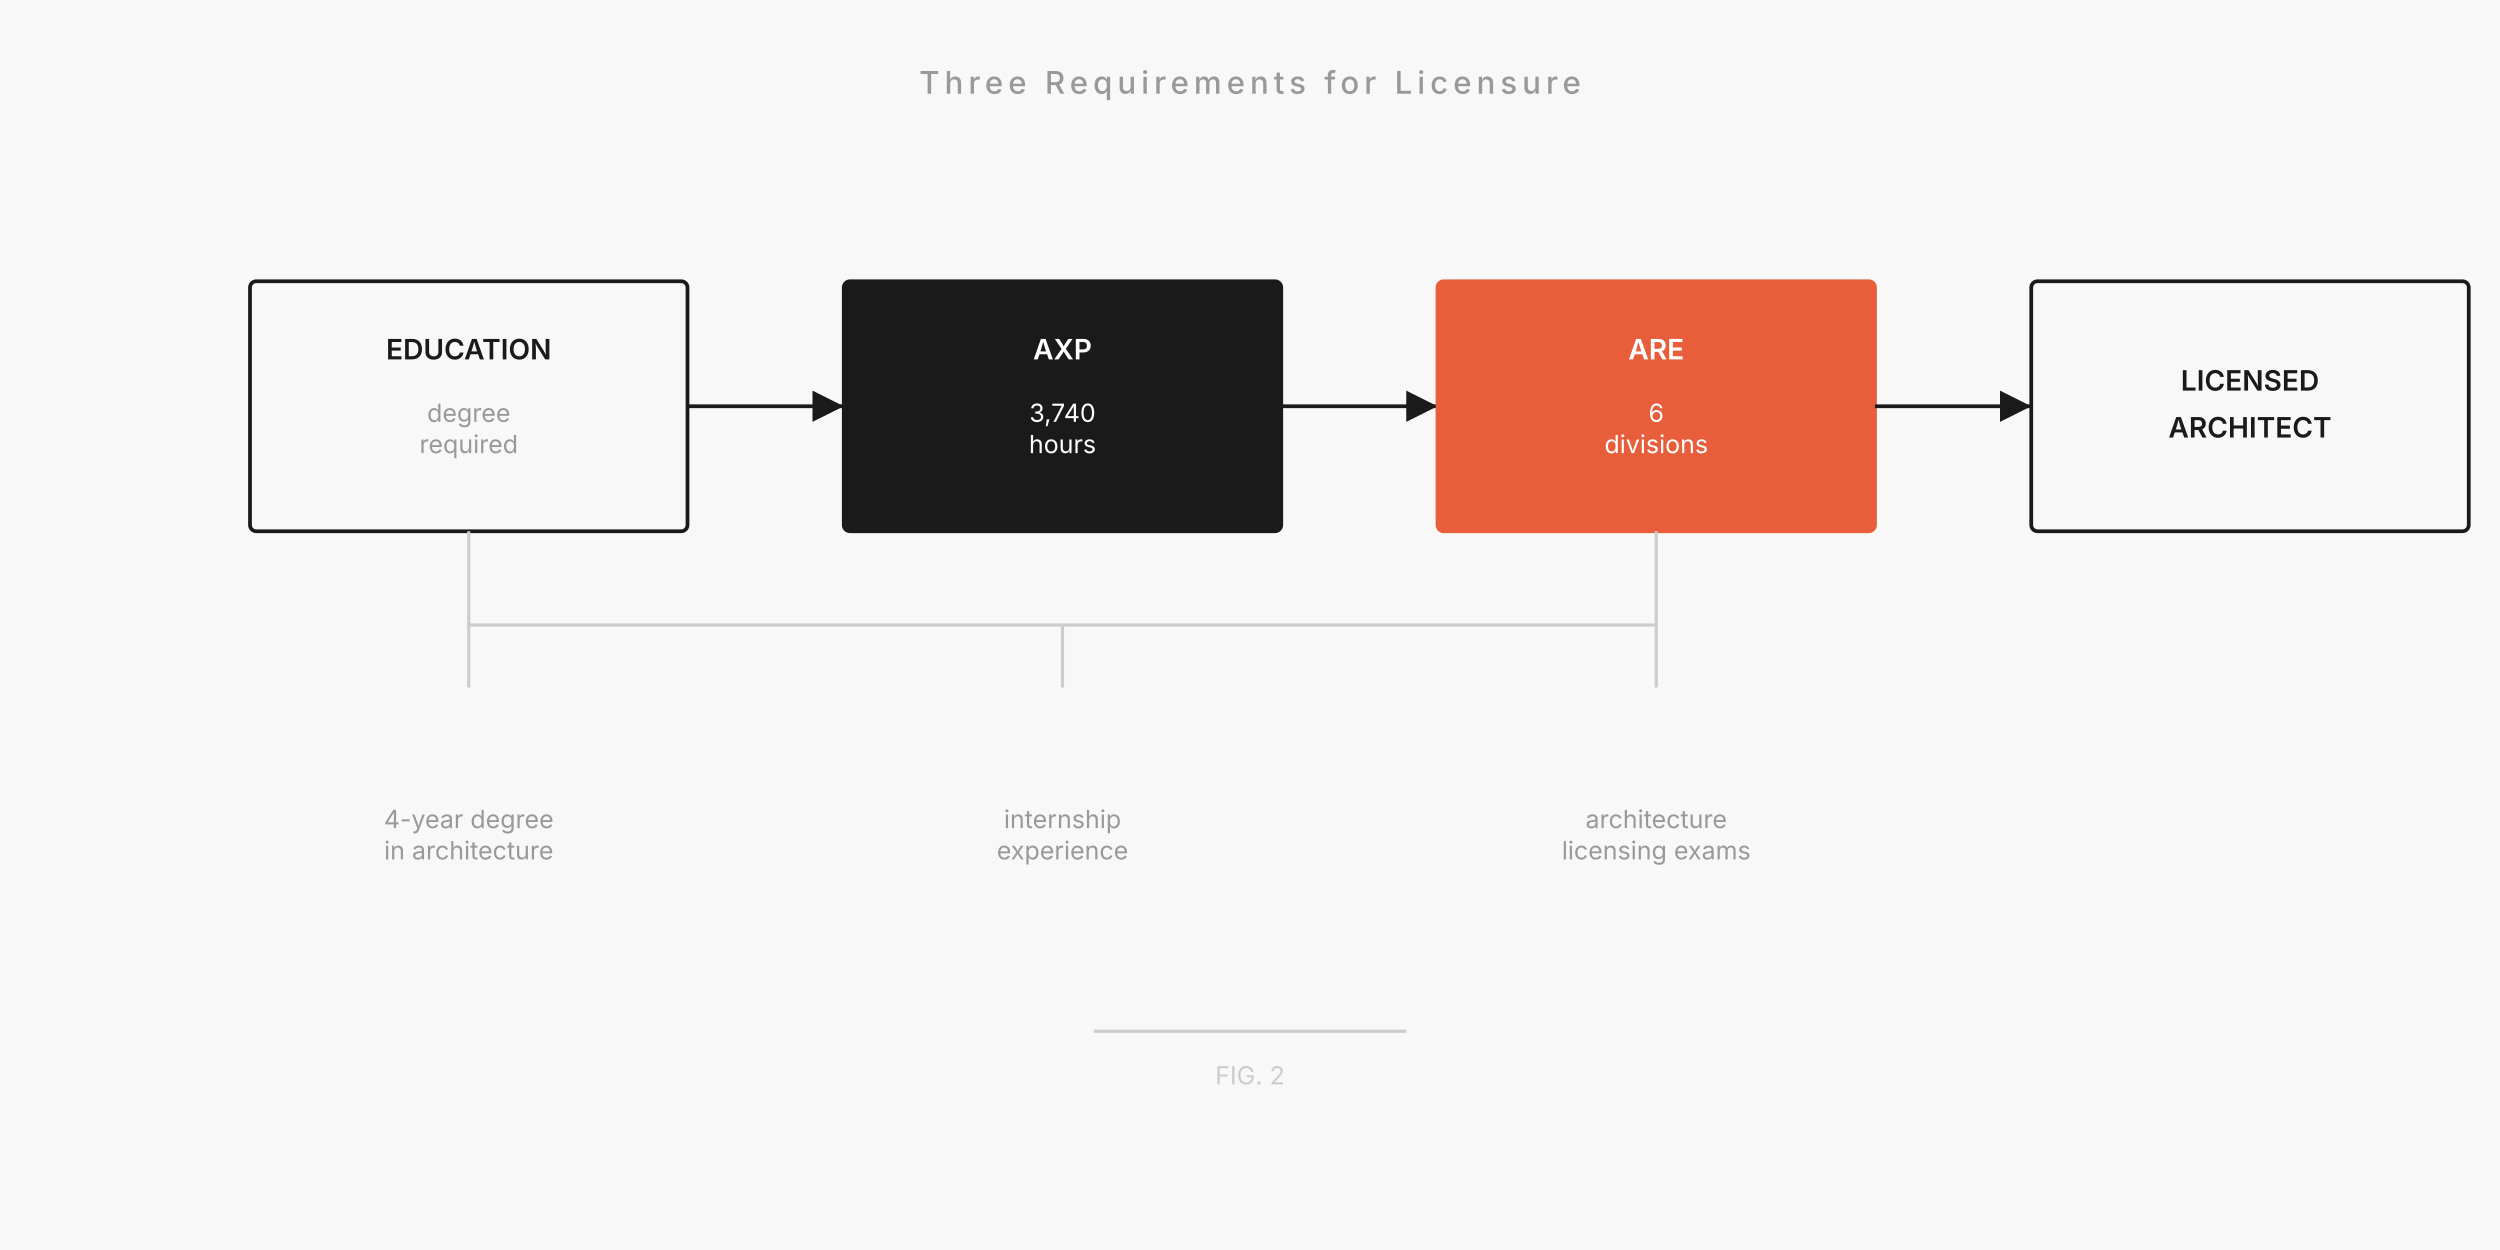
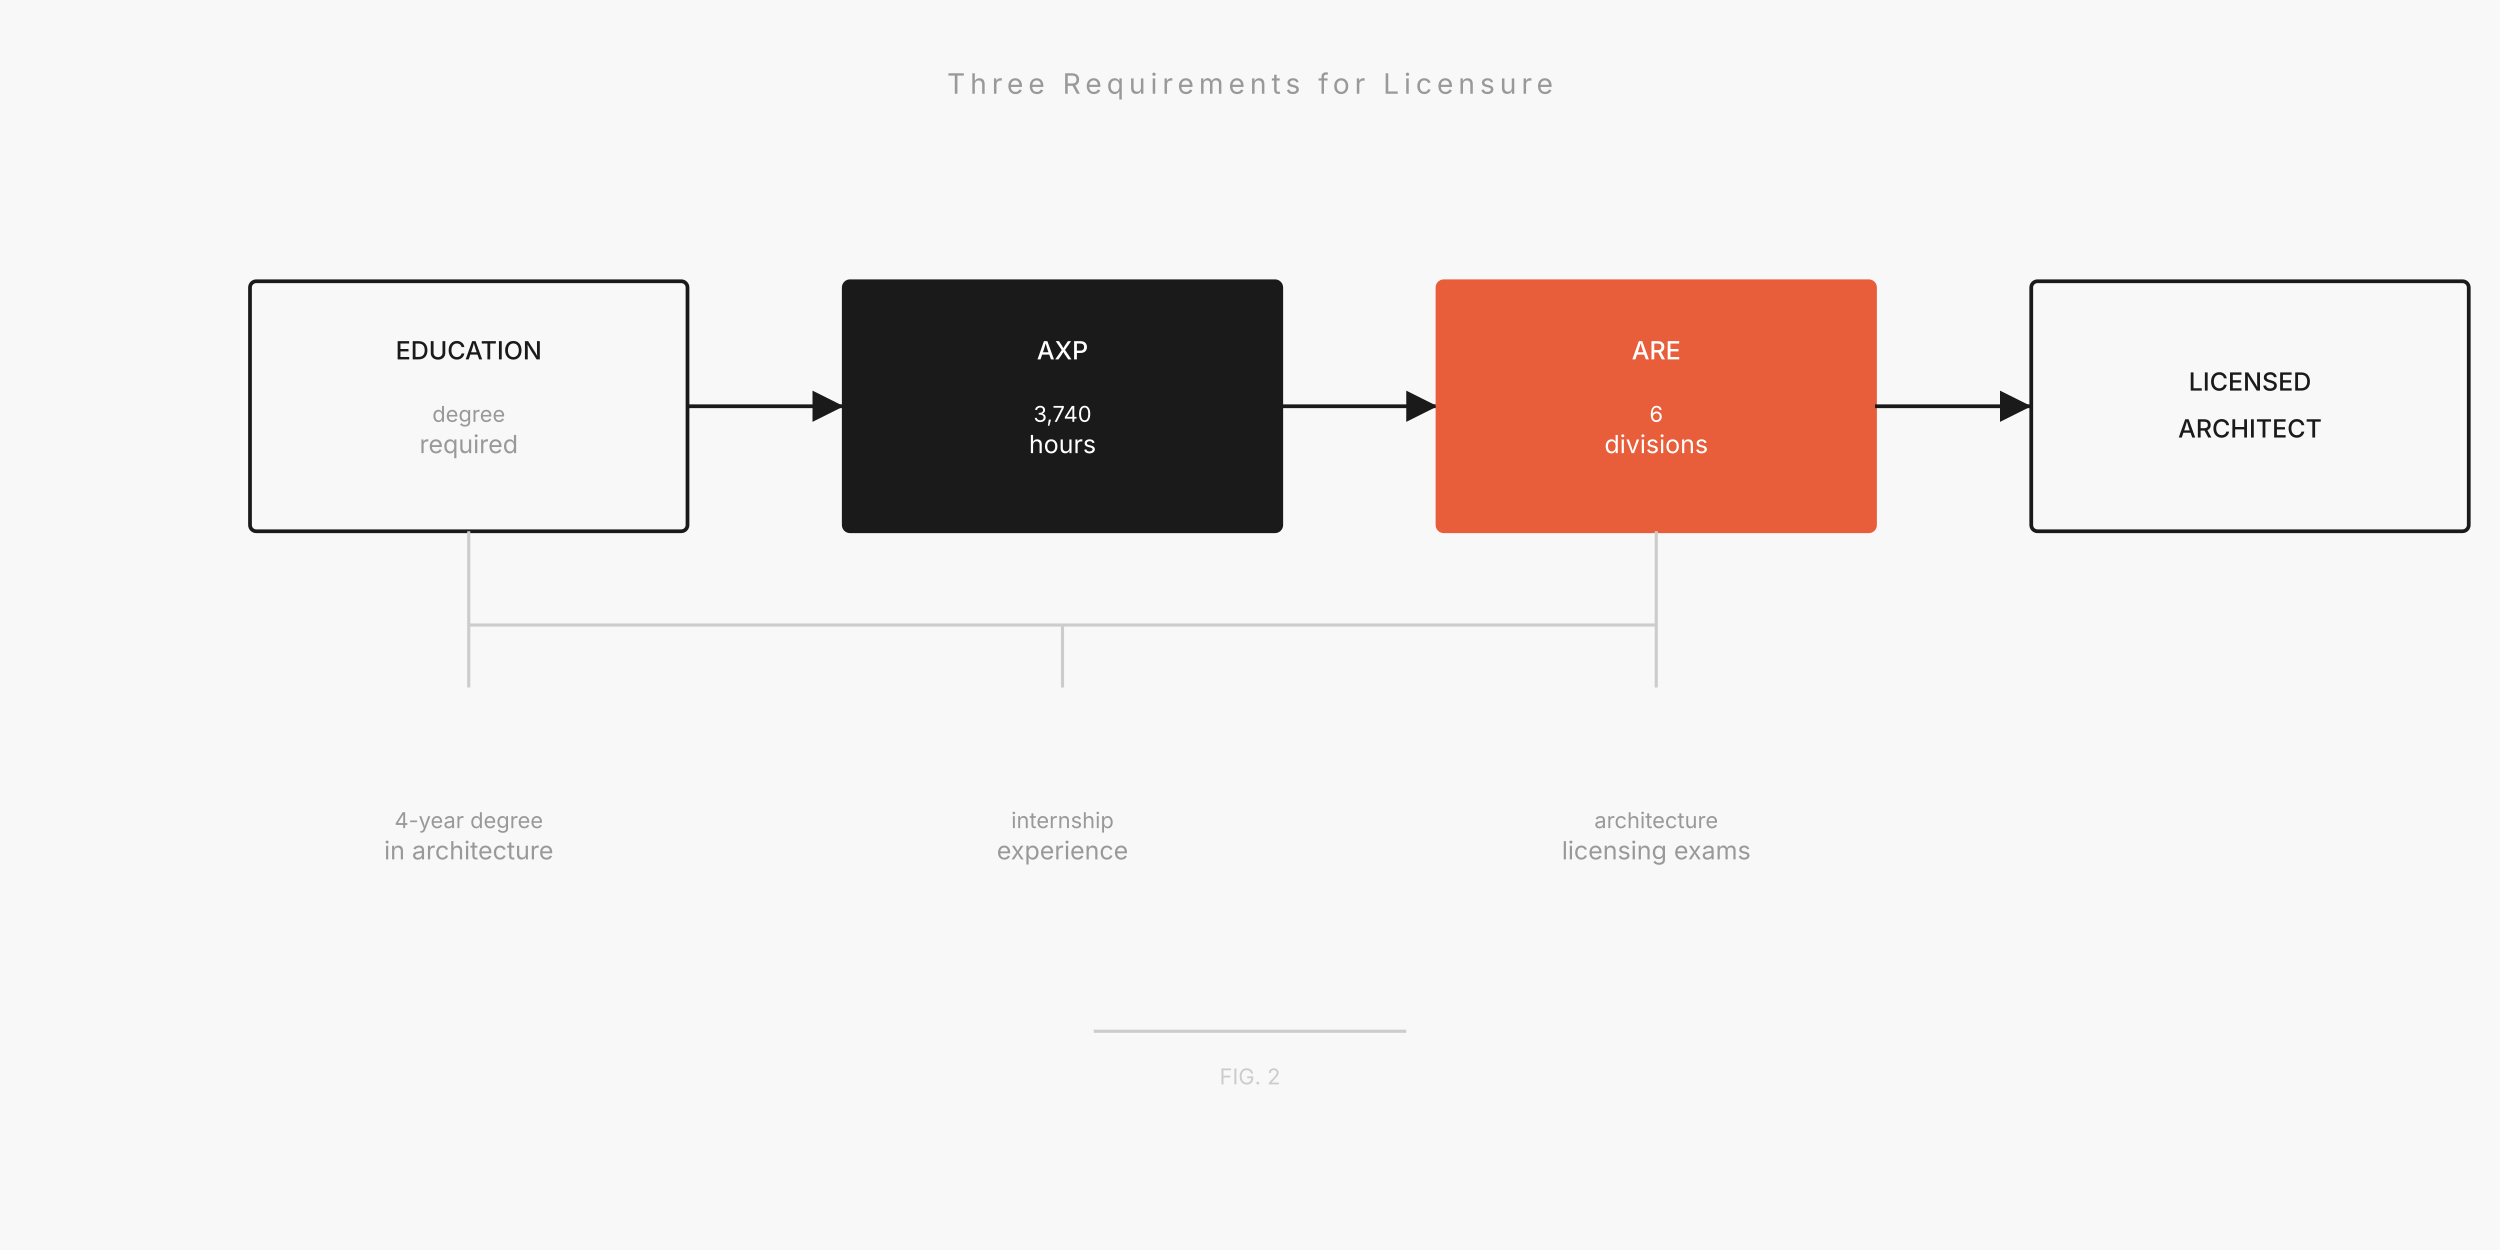
<svg xmlns="http://www.w3.org/2000/svg" viewBox="0 0 800 400">
  <defs>
    <style>
      text { font-family: Inter, -apple-system, system-ui, sans-serif; }
    </style>
  </defs>
  <rect width="800" height="400" fill="#f8f8f8" />
-   <text x="400" y="30" font-size="10" font-weight="500" letter-spacing="1.6" fill="#999" text-anchor="middle" text-transform="uppercase">Three Requirements for Licensure</text>
+   <text x="400" y="30" font-size="9" font-weight="400" letter-spacing="1.6" fill="#999" text-anchor="middle" text-transform="uppercase">Three Requirements for Licensure</text>
  <rect x="80" y="90" width="140" height="80" fill="none" stroke="#1a1a1a" stroke-width="1.2" rx="2" />
-   <text x="150" y="115" font-size="9" font-weight="600" fill="#1a1a1a" text-anchor="middle">EDUCATION</text>
-   <text x="150" y="135" font-size="8" fill="#999" text-anchor="middle">degree</text>
+   <text x="150" y="115" font-size="8" font-weight="500" fill="#1a1a1a" text-anchor="middle">EDUCATION</text>
+   <text x="150" y="135" font-size="7" fill="#999" text-anchor="middle">degree</text>
  <text x="150" y="145" font-size="8" fill="#999" text-anchor="middle">required</text>
  <polyline points="220,130 270,130" stroke="#1a1a1a" stroke-width="1.2" fill="none" />
  <polygon points="270,130 260,125 260,135" fill="#1a1a1a" />
  <rect x="270" y="90" width="140" height="80" fill="#1a1a1a" stroke="#1a1a1a" stroke-width="1.2" rx="2" />
-   <text x="340" y="115" font-size="9" font-weight="600" fill="#ffffff" text-anchor="middle">AXP</text>
-   <text x="340" y="135" font-size="8" fill="#ffffff" text-anchor="middle">3,740</text>
+   <text x="340" y="115" font-size="8" font-weight="500" fill="#ffffff" text-anchor="middle">AXP</text>
+   <text x="340" y="135" font-size="7" fill="#ffffff" text-anchor="middle">3,740</text>
  <text x="340" y="145" font-size="8" fill="#ffffff" text-anchor="middle">hours</text>
  <polyline points="410,130 460,130" stroke="#1a1a1a" stroke-width="1.2" fill="none" />
  <polygon points="460,130 450,125 450,135" fill="#1a1a1a" />
  <rect x="460" y="90" width="140" height="80" fill="#E85D3A" stroke="#E85D3A" stroke-width="1.2" rx="2" />
-   <text x="530" y="115" font-size="9" font-weight="600" fill="#ffffff" text-anchor="middle">ARE</text>
-   <text x="530" y="135" font-size="8" fill="#ffffff" text-anchor="middle">6</text>
+   <text x="530" y="115" font-size="8" font-weight="500" fill="#ffffff" text-anchor="middle">ARE</text>
+   <text x="530" y="135" font-size="7" fill="#ffffff" text-anchor="middle">6</text>
  <text x="530" y="145" font-size="8" fill="#ffffff" text-anchor="middle">divisions</text>
  <polyline points="600,130 650,130" stroke="#1a1a1a" stroke-width="1.2" fill="none" />
  <polygon points="650,130 640,125 640,135" fill="#1a1a1a" />
  <rect x="650" y="90" width="140" height="80" fill="none" stroke="#1a1a1a" stroke-width="1.2" rx="2" />
-   <text x="720" y="125" font-size="9" font-weight="600" fill="#1a1a1a" text-anchor="middle">LICENSED</text>
-   <text x="720" y="140" font-size="9" font-weight="600" fill="#1a1a1a" text-anchor="middle">ARCHITECT</text>
+   <text x="720" y="125" font-size="8" font-weight="500" fill="#1a1a1a" text-anchor="middle">LICENSED</text>
+   <text x="720" y="140" font-size="8" font-weight="500" fill="#1a1a1a" text-anchor="middle">ARCHITECT</text>
  <line x1="150" y1="170" x2="150" y2="200" stroke="#ccc" stroke-width="1" />
  <line x1="150" y1="200" x2="530" y2="200" stroke="#ccc" stroke-width="1" />
  <line x1="530" y1="200" x2="530" y2="170" stroke="#ccc" stroke-width="1" />
  <line x1="150" y1="200" x2="150" y2="220" stroke="#ccc" stroke-width="1" />
-   <text x="150" y="265" font-size="8" fill="#999" text-anchor="middle">4-year degree</text>
+   <text x="150" y="265" font-size="7" fill="#999" text-anchor="middle">4-year degree</text>
  <text x="150" y="275" font-size="8" fill="#999" text-anchor="middle">in architecture</text>
  <line x1="340" y1="200" x2="340" y2="220" stroke="#ccc" stroke-width="1" />
-   <text x="340" y="265" font-size="8" fill="#999" text-anchor="middle">internship</text>
+   <text x="340" y="265" font-size="7" fill="#999" text-anchor="middle">internship</text>
  <text x="340" y="275" font-size="8" fill="#999" text-anchor="middle">experience</text>
  <line x1="530" y1="200" x2="530" y2="220" stroke="#ccc" stroke-width="1" />
-   <text x="530" y="265" font-size="8" fill="#999" text-anchor="middle">architecture</text>
+   <text x="530" y="265" font-size="7" fill="#999" text-anchor="middle">architecture</text>
  <text x="530" y="275" font-size="8" fill="#999" text-anchor="middle">licensing exams</text>
  <line x1="350" y1="330" x2="450" y2="330" stroke="#ccc" stroke-width="1" />
-   <text x="400" y="347" font-size="8" fill="#ccc" text-anchor="middle">FIG. 2</text>
+   <text x="400" y="347" font-size="7" fill="#ccc" text-anchor="middle">FIG. 2</text>
</svg>
